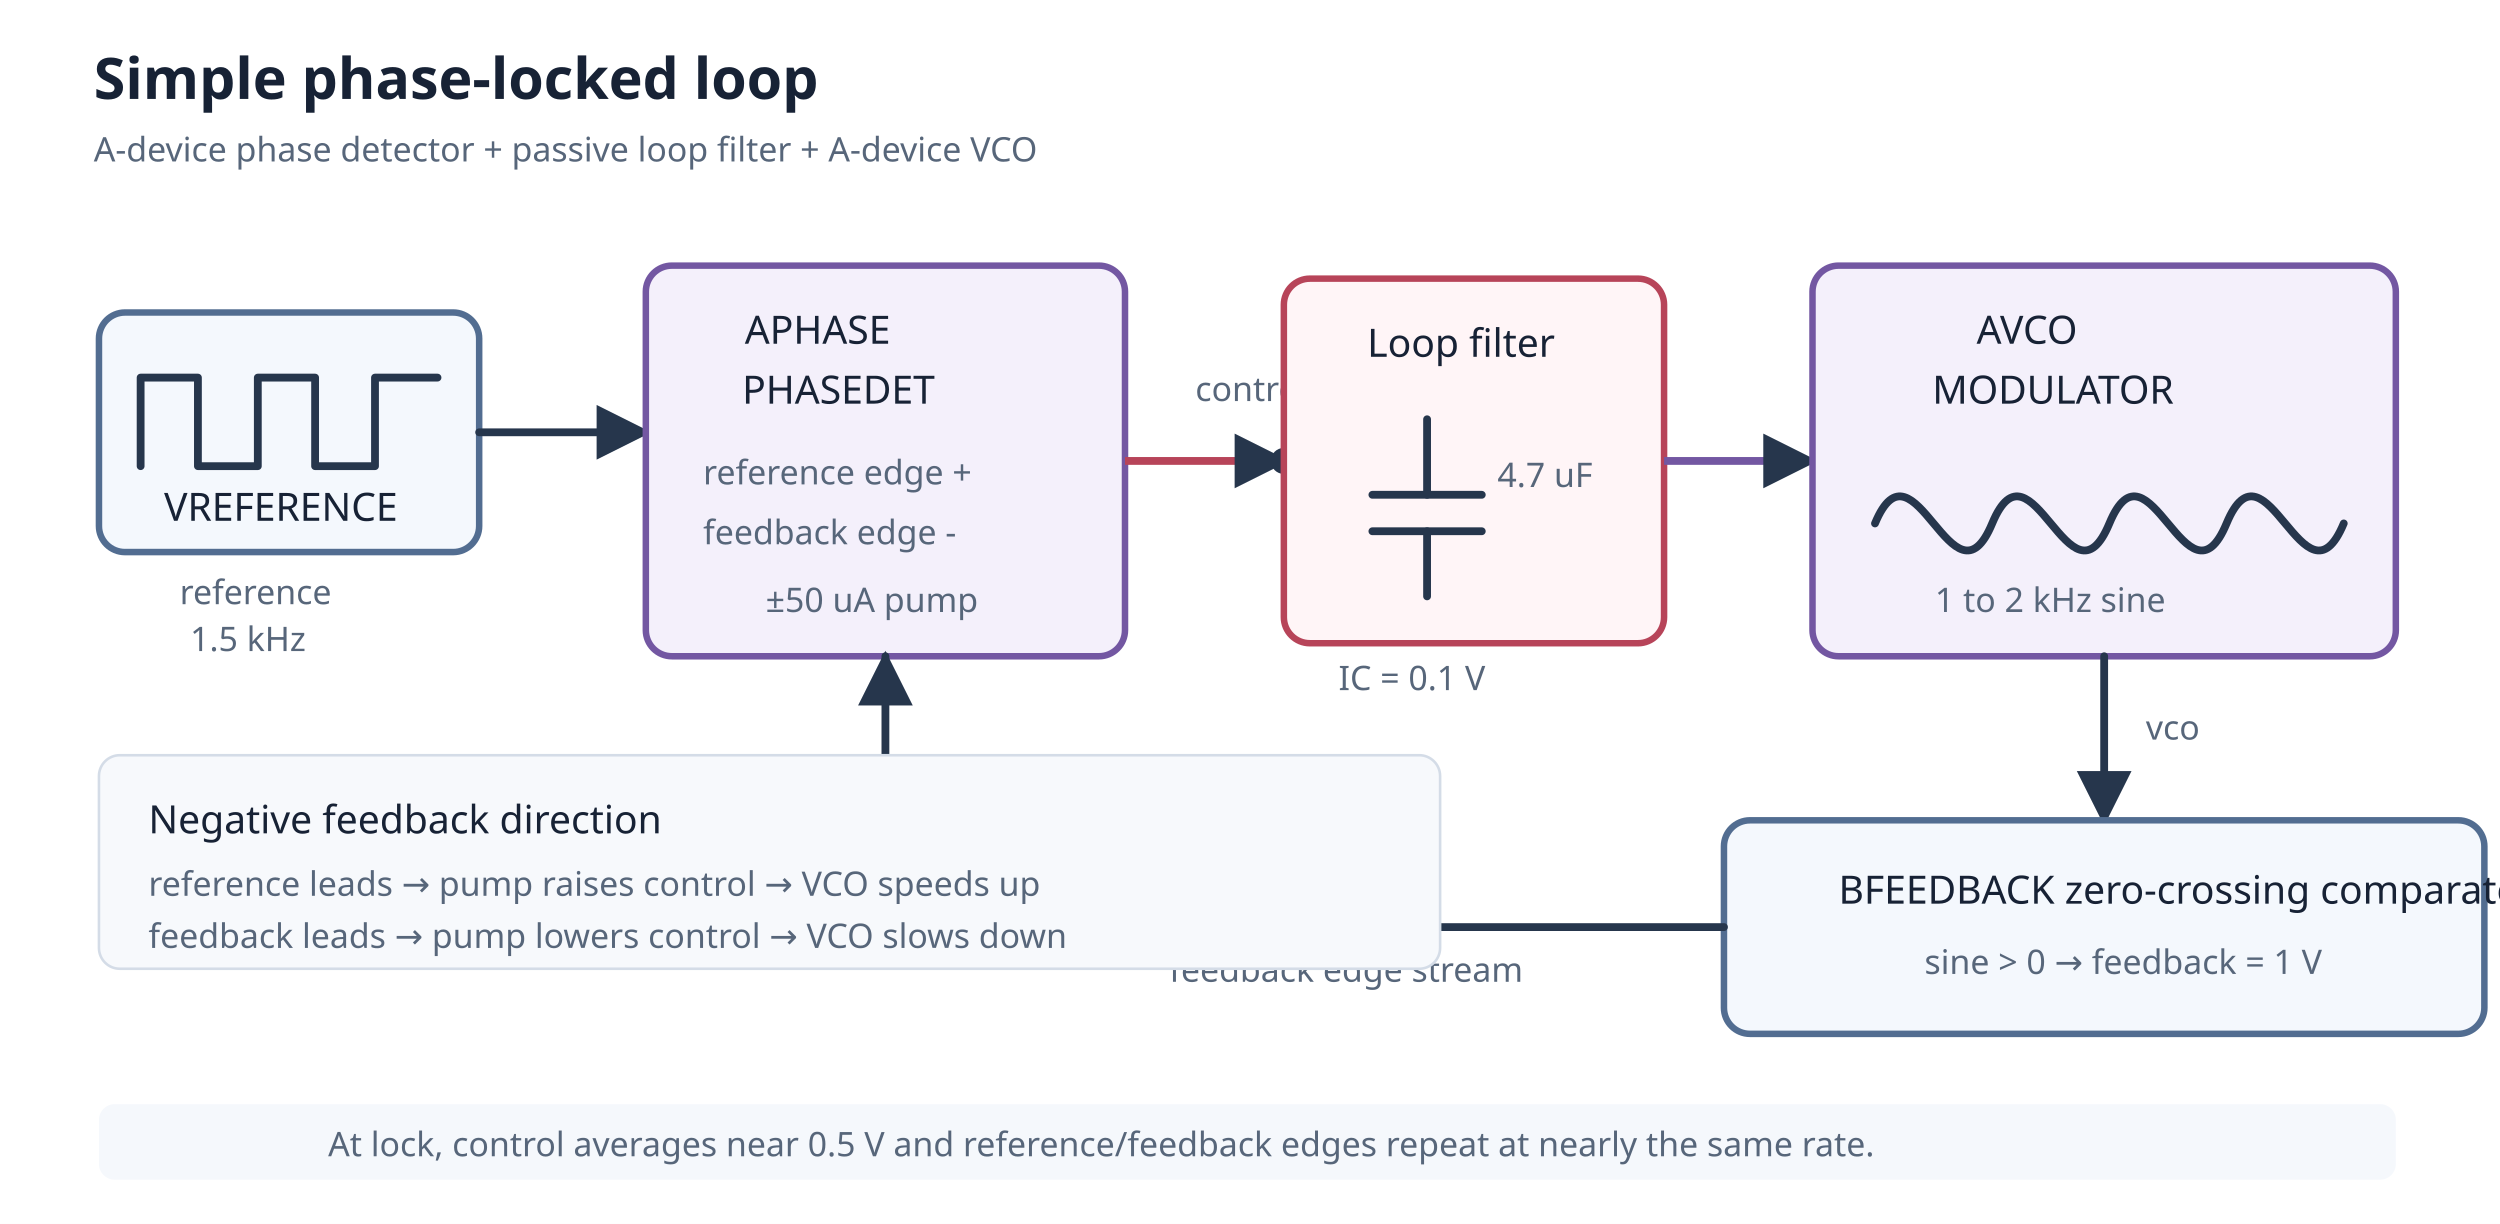
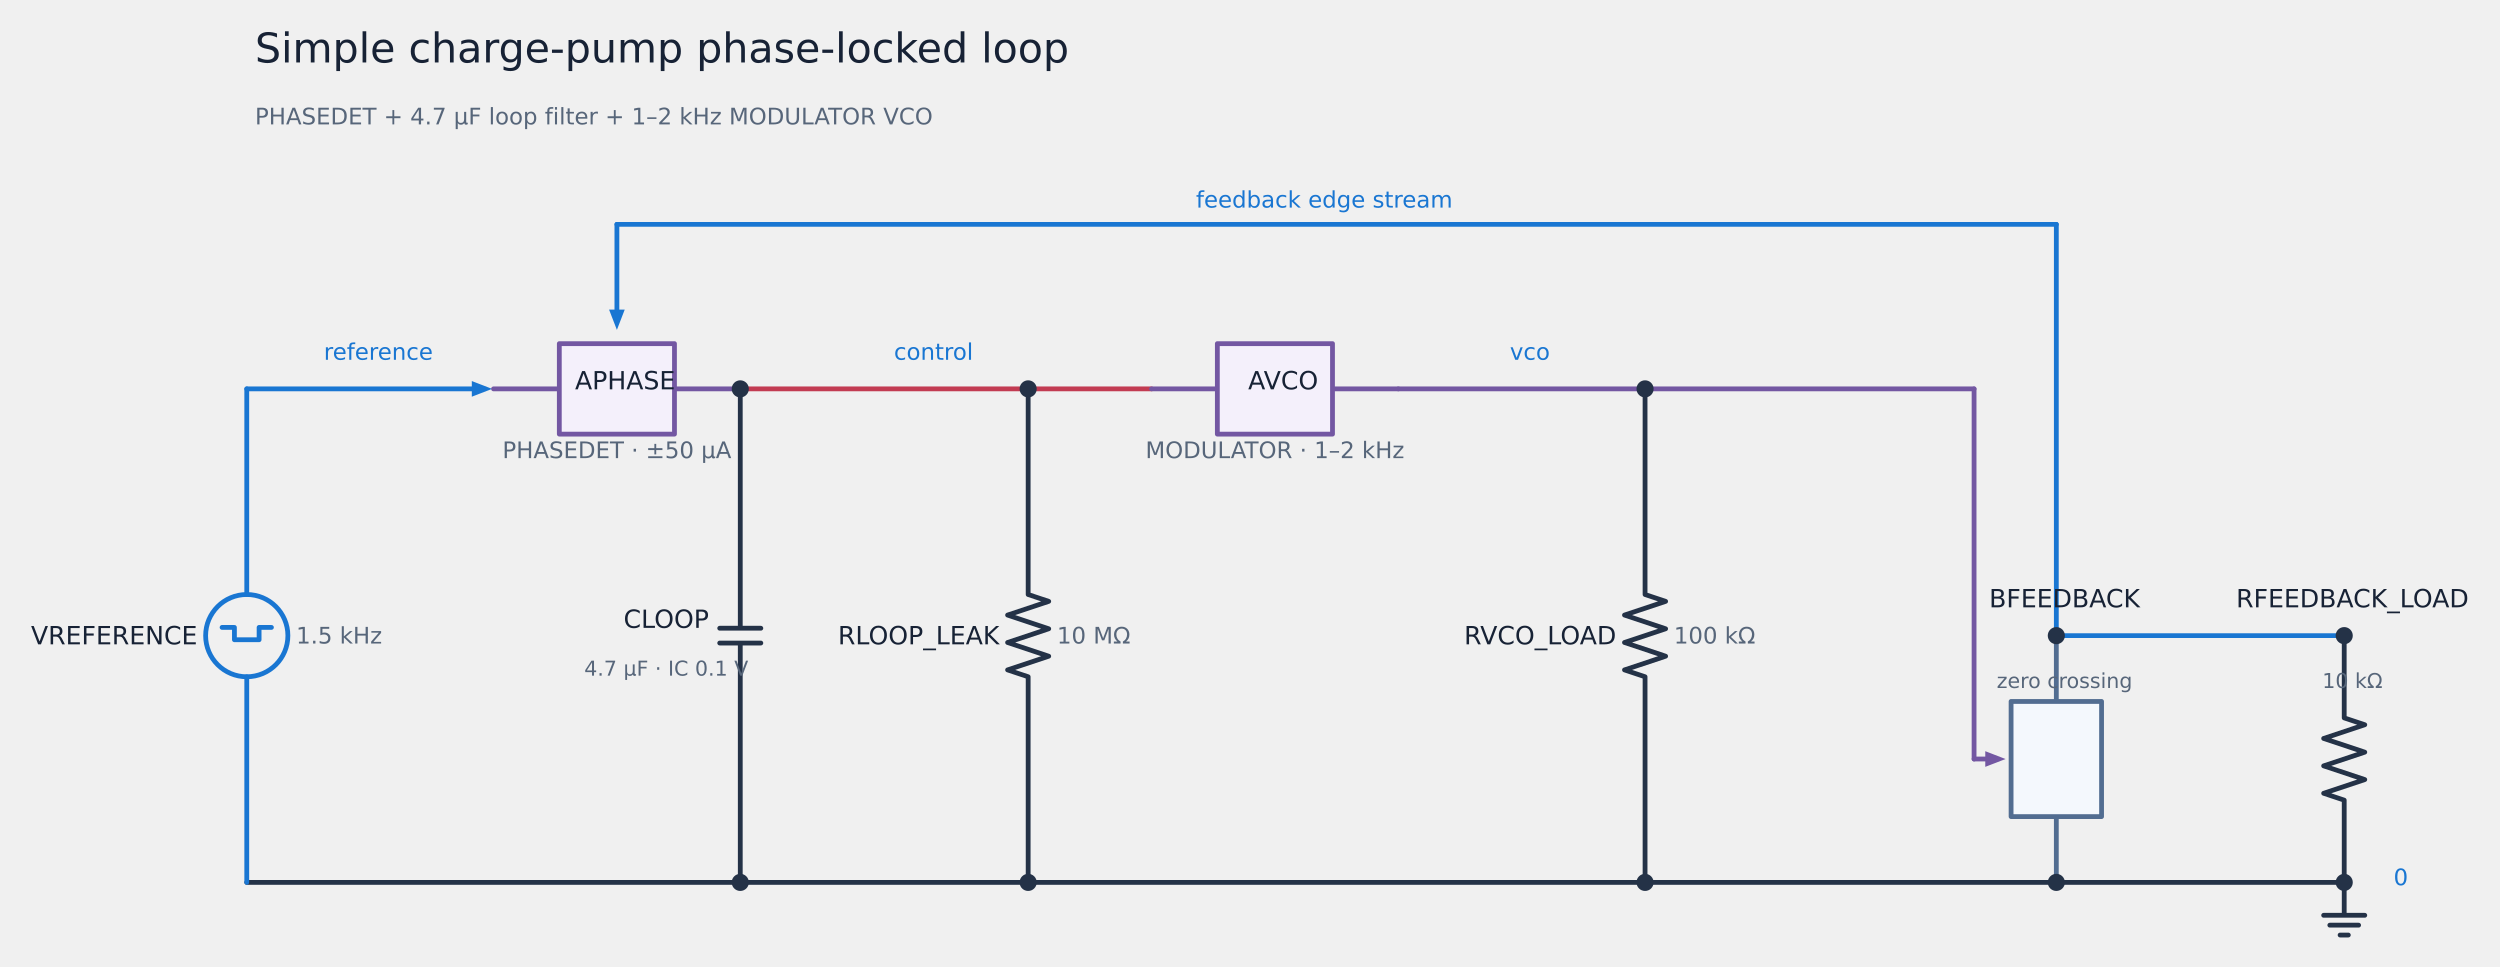
- <svg xmlns="http://www.w3.org/2000/svg" width="960" height="470" viewBox="0 0 960 470" role="img" aria-labelledby="title desc">
-   <defs>
-     <marker id="arrow" viewBox="0 0 10 10" refX="9" refY="5" markerWidth="7" markerHeight="7" orient="auto-start-reverse">
-       <path d="M0 0 L10 5 L0 10 Z" fill="#26364c" />
-     </marker>
-   </defs>
-   <style>
-     .wire { fill: none; stroke: #26364c; stroke-width: 3; stroke-linecap: round; stroke-linejoin: round; marker-end: url(#arrow); }
-     .plain { fill: none; stroke: #26364c; stroke-width: 3; stroke-linecap: round; stroke-linejoin: round; }
-     .block { fill: #f4f8fd; stroke: #526d91; stroke-width: 2.5; rx: 10; }
-     .custom { fill: #f4f0fb; stroke: #7357a2; stroke-width: 2.5; rx: 10; }
-     .filter { fill: #fff5f7; stroke: #b74459; stroke-width: 2.5; rx: 10; }
-     .node { fill: #26364c; }
-     .label { fill: #172235; font: 15px 'Segoe UI', sans-serif; }
-     .small { fill: #57667a; font: 13px 'Segoe UI', sans-serif; }
-     .heading { fill: #172235; font: 600 22px 'Segoe UI', sans-serif; }
-     .purple { fill: none; stroke: #7357a2; stroke-width: 3; marker-end: url(#arrow); }
-     .red { fill: none; stroke: #b74459; stroke-width: 3; marker-end: url(#arrow); }
-   </style>
-   <rect width="960" height="470" fill="#ffffff" />
-   <text x="36" y="38" class="heading">Simple phase-locked loop</text>
-   <text x="36" y="62" class="small">A-device phase detector + passive loop filter + A-device VCO</text>
-   <rect x="38" y="120" width="146" height="92" class="block" />
-   <path d="M54 179 L54 145 L76 145 L76 179 L99 179 L99 145 L121 145 L121 179 L144 179 L144 145 L168 145" class="plain" />
-   <text x="63" y="200" class="label">VREFERENCE</text>
-   <text x="69" y="232" class="small">reference</text>
-   <text x="73" y="250" class="small">1.5 kHz</text>
-   <line x1="184" y1="166" x2="248" y2="166" class="wire" />
-   <rect x="248" y="102" width="184" height="150" class="custom" />
-   <text x="286" y="132" class="label">APHASE</text>
-   <text x="285" y="155" class="label">PHASEDET</text>
-   <text x="270" y="186" class="small">reference edge  +</text>
-   <text x="270" y="209" class="small">feedback edge   -</text>
-   <text x="294" y="235" class="small">±50 uA pump</text>
-   <line x1="432" y1="177" x2="493" y2="177" class="red" />
-   <circle cx="493" cy="177" r="5" class="node" />
-   <text x="459" y="154" class="small">control</text>
-   <rect x="493" y="107" width="146" height="140" class="filter" />
-   <text x="525" y="137" class="label">Loop filter</text>
-   <line x1="548" y1="161" x2="548" y2="190" class="plain" />
-   <line x1="527" y1="190" x2="569" y2="190" class="plain" />
-   <line x1="527" y1="204" x2="569" y2="204" class="plain" />
-   <line x1="548" y1="204" x2="548" y2="229" class="plain" />
-   <text x="575" y="187" class="small">4.7 uF</text>
-   <text x="514" y="265" class="small">IC = 0.1 V</text>
-   <line x1="639" y1="177" x2="696" y2="177" class="purple" />
-   <rect x="696" y="102" width="224" height="150" class="custom" />
-   <text x="759" y="132" class="label">AVCO</text>
-   <text x="742" y="155" class="label">MODULATOR</text>
-   <path d="M720 201 C735 165 750 237 765 201 C780 165 795 237 810 201 C825 165 840 237 855 201 C870 165 885 237 900 201" class="plain" />
-   <text x="743" y="235" class="small">1 to 2 kHz sine</text>
-   <line x1="808" y1="252" x2="808" y2="315" class="wire" />
-   <text x="824" y="284" class="small">vco</text>
-   <rect x="662" y="315" width="292" height="82" class="block" />
-   <text x="706" y="347" class="label">BFEEDBACK zero-crossing comparator</text>
-   <text x="739" y="374" class="small">sine &gt; 0 → feedback = 1 V</text>
-   <path d="M662 356 L340 356 L340 252" class="wire" />
-   <text x="449" y="377" class="small">feedback edge stream</text>
-   <rect x="38" y="290" width="515" height="82" rx="8" fill="#f7f9fc" stroke="#d4dce7" />
-   <text x="57" y="320" class="label">Negative feedback direction</text>
-   <text x="57" y="344" class="small">reference leads → pump raises control → VCO speeds up</text>
-   <text x="57" y="364" class="small">feedback leads → pump lowers control → VCO slows down</text>
-   <rect x="38" y="424" width="882" height="29" rx="6" fill="#f5f8fc" />
-   <text x="126" y="444" class="small">At lock, control averages near 0.5 V and reference/feedback edges repeat at nearly the same rate.</text>
+ <svg xmlns="http://www.w3.org/2000/svg" xml:lang="en" height="422.84pt" width="1094.183pt" viewBox="-107.998 -386.2 1094.183 422.84" style="background-color:#ffffff;" role="img" aria-labelledby="title desc" data-generator="spicesharp-cookbook-schematic 0.1.0">
+   <circle cx="0" cy="-108" r="18" style="stroke:#1976d2;fill:none;stroke-width:2.1;stroke-dasharray:-;" />
+   <path d="M 0.0,-216.0 L 54,-216 L 99,-216" style="stroke:#1976d2;fill:none;stroke-width:2.1;stroke-dasharray:-;stroke-linecap:round;stroke-linejoin:round;" />
+   <path d="M 106 -216 L 99 -213.3 L 99 -218.7 Z" style="stroke:#1976d2;fill:#1976d2;stroke-linecap:butt;stroke-linejoin:miter;" />
+   <path d="M 216.0,-216.0 L 306,-216 L 396,-216" style="stroke:#c23b52;fill:none;stroke-width:2.1;stroke-dasharray:-;stroke-linecap:round;stroke-linejoin:round;" />
+   <path d="M 504.0,-216.0 L 558,-216 L 612,-216" style="stroke:#7357a2;fill:none;stroke-width:2.1;stroke-dasharray:-;stroke-linecap:round;stroke-linejoin:round;" />
+   <path d="M 612.0,-216.0 L 684,-216 L 756,-216" style="stroke:#7357a2;fill:none;stroke-width:2.1;stroke-dasharray:-;stroke-linecap:round;stroke-linejoin:round;" />
+   <path d="M 756.0,-216.0 L 756,-135 L 756,-54" style="stroke:#7357a2;fill:none;stroke-width:2.1;stroke-dasharray:-;stroke-linecap:round;stroke-linejoin:round;" />
+   <path d="M 756.0,-54.0 L 763.2,-54 L 761.4,-54" style="stroke:#7357a2;fill:none;stroke-width:2.1;stroke-dasharray:-;stroke-linecap:round;stroke-linejoin:round;" />
+   <path d="M 768.4 -54 L 761.4 -51.3 L 761.4 -56.7 Z" style="stroke:#7357a2;fill:#7357a2;stroke-linecap:butt;stroke-linejoin:miter;" />
+   <path d="M 792.0,-108.0 L 855,-108 L 918,-108" style="stroke:#1976d2;fill:none;stroke-width:2.1;stroke-dasharray:-;stroke-linecap:round;stroke-linejoin:round;" />
+   <path d="M 792.0,-108.0 L 792,-198 L 792,-288" style="stroke:#1976d2;fill:none;stroke-width:2.1;stroke-dasharray:-;stroke-linecap:round;stroke-linejoin:round;" />
+   <path d="M 792.0,-288.0 L 477,-288 L 162,-288" style="stroke:#1976d2;fill:none;stroke-width:2.1;stroke-dasharray:-;stroke-linecap:round;stroke-linejoin:round;" />
+   <path d="M 162.0,-288.0 L 162,-264.6 L 162,-250.2" style="stroke:#1976d2;fill:none;stroke-width:2.1;stroke-dasharray:-;stroke-linecap:round;stroke-linejoin:round;" />
+   <path d="M 162 -243.2 L 159.3 -250.2 L 164.7 -250.2 Z" style="stroke:#1976d2;fill:#1976d2;stroke-linecap:butt;stroke-linejoin:miter;" />
+   <path d="M 0.0,-0.0 L 459,-0 L 918,-0" style="stroke:#243247;fill:none;stroke-width:2.1;stroke-dasharray:-;stroke-linecap:round;stroke-linejoin:round;" />
+   <path d="M 0.0,-216.0 L 0,-126 L 0,-126 M 0,-90 L 0,-90 L 0,-0" style="stroke:#1976d2;fill:none;stroke-width:2.1;stroke-dasharray:-;stroke-linecap:round;stroke-linejoin:round;" />
+   <path d="M 10.8,-111.6 L 5.4,-111.6 L 5.4,-106.2 L -5.4,-106.2 L -5.4,-111.6 L -10.8,-111.6" style="stroke:#1976d2;fill:none;stroke-width:2.1;stroke-dasharray:-;stroke-linecap:round;stroke-linejoin:round;" />
+   <path d="M 108.0,-216.0 L 136.8,-216 L 136.8,-235.8 L 187.2,-235.8 L 187.2,-196.2 L 136.8,-196.2 L 136.8,-216 M 187.2,-216 L 216,-216" style="stroke:#7357a2;fill:#f4f0fb;stroke-width:2.1;stroke-dasharray:-;stroke-linecap:round;stroke-linejoin:round;" />
+   <path d="M 216.0,-216.0 L 216,-111.24 M 225,-111.24 L 207,-111.24 M 225,-104.76 L 207,-104.76 M 216,-104.76 L 216,-0" style="stroke:#243247;fill:none;stroke-width:2.1;stroke-dasharray:-;stroke-linecap:round;stroke-linejoin:round;" />
+   <path d="M 342.0,-216.0 L 342,-126 L 351,-123 L 333,-117 L 351,-111 L 333,-105 L 351,-99 L 333,-93 L 342,-90 L 342,-0" style="stroke:#243247;fill:none;stroke-width:2.1;stroke-dasharray:-;stroke-linecap:round;stroke-linejoin:round;" />
+   <path d="M 396.0,-216.0 L 424.8,-216 L 424.8,-235.8 L 475.2,-235.8 L 475.2,-196.2 L 424.8,-196.2 L 424.8,-216 M 475.2,-216 L 504,-216" style="stroke:#7357a2;fill:#f4f0fb;stroke-width:2.1;stroke-dasharray:-;stroke-linecap:round;stroke-linejoin:round;" />
+   <path d="M 612.0,-216.0 L 612,-126 L 621,-123 L 603,-117 L 621,-111 L 603,-105 L 621,-99 L 603,-93 L 612,-90 L 612,-0" style="stroke:#243247;fill:none;stroke-width:2.1;stroke-dasharray:-;stroke-linecap:round;stroke-linejoin:round;" />
+   <path d="M 792.0,-108.0 L 792,-79.2 L 811.8,-79.2 L 811.8,-28.8 L 772.2,-28.8 L 772.2,-79.2 L 792,-79.2 M 792,-28.8 L 792,-0" style="stroke:#526d91;fill:#f4f8fd;stroke-width:2.1;stroke-dasharray:-;stroke-linecap:round;stroke-linejoin:round;" />
+   <path d="M 918.0,-108.0 L 918,-72 L 927,-69 L 909,-63 L 927,-57 L 909,-51 L 927,-45 L 909,-39 L 918,-36 L 918,-0" style="stroke:#243247;fill:none;stroke-width:2.1;stroke-dasharray:-;stroke-linecap:round;stroke-linejoin:round;" />
+   <path d="M 918.0,-0.0 L 918,14.4 L 909,14.4 L 927,14.4 M 911.7,18.72 L 924.3,18.72 M 916.2,23.04 L 919.8,23.04" style="stroke:#243247;fill:none;stroke-width:2.1;stroke-dasharray:-;stroke-linecap:round;stroke-linejoin:round;" />
+   <text x="-21.6" y="-119.0" dominant-baseline="central" fill="#172235" font-size="11.0" font-family="Segoe UI, DejaVu Sans, sans-serif" text-anchor="end">
+     <tspan x="-21.6" dy="11.0">VREFERENCE</tspan>
+   </text>
+   <text x="21.6" y="-118.0" dominant-baseline="central" fill="#57667a" font-size="10.0" font-family="Segoe UI, DejaVu Sans, sans-serif" text-anchor="start">
+     <tspan x="21.6" dy="10.0">1.5 kHz</tspan>
+   </text>
+   <text x="165.6" y="-230.6" dominant-baseline="central" fill="#172235" font-size="11.0" font-family="Segoe UI, DejaVu Sans, sans-serif" text-anchor="middle">
+     <tspan x="165.6" dy="11.0">APHASE</tspan>
+   </text>
+   <text x="162.0" y="-202.6" dominant-baseline="hanging" fill="#57667a" font-size="10.0" font-family="Segoe UI, DejaVu Sans, sans-serif" text-anchor="middle">
+     <tspan x="162.0" dy="10.0">PHASEDET · ±50 µA</tspan>
+   </text>
+   <text x="329.4" y="-119.0" dominant-baseline="central" fill="#172235" font-size="11.0" font-family="Segoe UI, DejaVu Sans, sans-serif" text-anchor="end">
+     <tspan x="329.4" dy="11.0">RLOOP_LEAK</tspan>
+   </text>
+   <text x="354.6" y="-118.0" dominant-baseline="central" fill="#57667a" font-size="10.0" font-family="Segoe UI, DejaVu Sans, sans-serif" text-anchor="start">
+     <tspan x="354.6" dy="10.0">10 MΩ</tspan>
+   </text>
+   <text x="453.6" y="-230.6" dominant-baseline="central" fill="#172235" font-size="11.0" font-family="Segoe UI, DejaVu Sans, sans-serif" text-anchor="middle">
+     <tspan x="453.6" dy="11.0">AVCO</tspan>
+   </text>
+   <text x="450.0" y="-202.6" dominant-baseline="hanging" fill="#57667a" font-size="10.0" font-family="Segoe UI, DejaVu Sans, sans-serif" text-anchor="middle">
+     <tspan x="450.0" dy="10.0">MODULATOR · 1–2 kHz</tspan>
+   </text>
+   <text x="599.4" y="-119.0" dominant-baseline="central" fill="#172235" font-size="11.0" font-family="Segoe UI, DejaVu Sans, sans-serif" text-anchor="end">
+     <tspan x="599.4" dy="11.0">RVCO_LOAD</tspan>
+   </text>
+   <text x="624.6" y="-118.0" dominant-baseline="central" fill="#57667a" font-size="10.0" font-family="Segoe UI, DejaVu Sans, sans-serif" text-anchor="start">
+     <tspan x="624.6" dy="10.0">100 kΩ</tspan>
+   </text>
+   <text x="57.6" y="-242.2" dominant-baseline="central" fill="#1976d2" font-size="10.0" font-family="Segoe UI, DejaVu Sans, sans-serif" text-anchor="middle">
+     <tspan x="57.6" dy="10.0">reference</tspan>
+   </text>
+   <text x="300.6" y="-242.2" dominant-baseline="central" fill="#1976d2" font-size="10.0" font-family="Segoe UI, DejaVu Sans, sans-serif" text-anchor="middle">
+     <tspan x="300.6" dy="10.0">control</tspan>
+   </text>
+   <text x="561.6" y="-242.2" dominant-baseline="central" fill="#1976d2" font-size="10.0" font-family="Segoe UI, DejaVu Sans, sans-serif" text-anchor="middle">
+     <tspan x="561.6" dy="10.0">vco</tspan>
+   </text>
+   <text x="471.6" y="-308.8" dominant-baseline="central" fill="#1976d2" font-size="10.0" font-family="Segoe UI, DejaVu Sans, sans-serif" text-anchor="middle">
+     <tspan x="471.6" dy="10.0">feedback edge stream</tspan>
+   </text>
+   <text x="939.6" y="-6.4" dominant-baseline="ideographic" fill="#1976d2" font-size="10.0" font-family="Segoe UI, DejaVu Sans, sans-serif" text-anchor="start">
+     <tspan x="939.6" dy="10.0">0</tspan>
+   </text>
+   <text x="183.6" y="-126.2" dominant-baseline="central" fill="#172235" font-size="11.0" font-family="Segoe UI, DejaVu Sans, sans-serif" text-anchor="middle">
+     <tspan x="183.6" dy="11.0">CLOOP</tspan>
+   </text>
+   <text x="183.6" y="-102.6" dominant-baseline="central" fill="#57667a" font-size="9.0" font-family="Segoe UI, DejaVu Sans, sans-serif" text-anchor="middle">
+     <tspan x="183.6" dy="9.0">4.7 µF · IC 0.1 V</tspan>
+   </text>
+   <text x="795.6" y="-135.2" dominant-baseline="central" fill="#172235" font-size="11.0" font-family="Segoe UI, DejaVu Sans, sans-serif" text-anchor="middle">
+     <tspan x="795.6" dy="11.0">BFEEDBACK</tspan>
+   </text>
+   <text x="795.6" y="-97.2" dominant-baseline="central" fill="#57667a" font-size="9.0" font-family="Segoe UI, DejaVu Sans, sans-serif" text-anchor="middle">
+     <tspan x="795.6" dy="9.0">zero crossing</tspan>
+   </text>
+   <text x="921.6" y="-135.2" dominant-baseline="central" fill="#172235" font-size="11.0" font-family="Segoe UI, DejaVu Sans, sans-serif" text-anchor="middle">
+     <tspan x="921.6" dy="11.0">RFEEDBACK_LOAD</tspan>
+   </text>
+   <text x="921.6" y="-97.2" dominant-baseline="central" fill="#57667a" font-size="9.0" font-family="Segoe UI, DejaVu Sans, sans-serif" text-anchor="middle">
+     <tspan x="921.6" dy="9.0">10 kΩ</tspan>
+   </text>
+   <text x="3.6" y="-372.6" dominant-baseline="ideographic" fill="#172235" font-size="18.0" font-family="Segoe UI, DejaVu Sans, sans-serif" text-anchor="start">
+     <tspan x="3.6" dy="18.0">Simple charge-pump phase-locked loop</tspan>
+   </text>
+   <text x="3.6" y="-339.4" dominant-baseline="ideographic" fill="#57667a" font-size="10.0" font-family="Segoe UI, DejaVu Sans, sans-serif" text-anchor="start">
+     <tspan x="3.6" dy="10.0">PHASEDET + 4.7 µF loop filter + 1–2 kHz MODULATOR VCO</tspan>
+   </text>
+   <circle cx="216" cy="-216" r="2.7" style="stroke:#243247;fill:#243247;stroke-width:2.1;stroke-dasharray:-;" />
+   <circle cx="342" cy="-216" r="2.7" style="stroke:#243247;fill:#243247;stroke-width:2.1;stroke-dasharray:-;" />
+   <circle cx="612" cy="-216" r="2.7" style="stroke:#243247;fill:#243247;stroke-width:2.1;stroke-dasharray:-;" />
+   <circle cx="792" cy="-108" r="2.7" style="stroke:#243247;fill:#243247;stroke-width:2.1;stroke-dasharray:-;" />
+   <circle cx="918" cy="-108" r="2.7" style="stroke:#243247;fill:#243247;stroke-width:2.1;stroke-dasharray:-;" />
+   <circle cx="216" cy="-0" r="2.7" style="stroke:#243247;fill:#243247;stroke-width:2.1;stroke-dasharray:-;" />
+   <circle cx="342" cy="-0" r="2.7" style="stroke:#243247;fill:#243247;stroke-width:2.1;stroke-dasharray:-;" />
+   <circle cx="612" cy="-0" r="2.7" style="stroke:#243247;fill:#243247;stroke-width:2.1;stroke-dasharray:-;" />
+   <circle cx="792" cy="-0" r="2.7" style="stroke:#243247;fill:#243247;stroke-width:2.1;stroke-dasharray:-;" />
+   <circle cx="918" cy="-0" r="2.7" style="stroke:#243247;fill:#243247;stroke-width:2.1;stroke-dasharray:-;" />
</svg>
